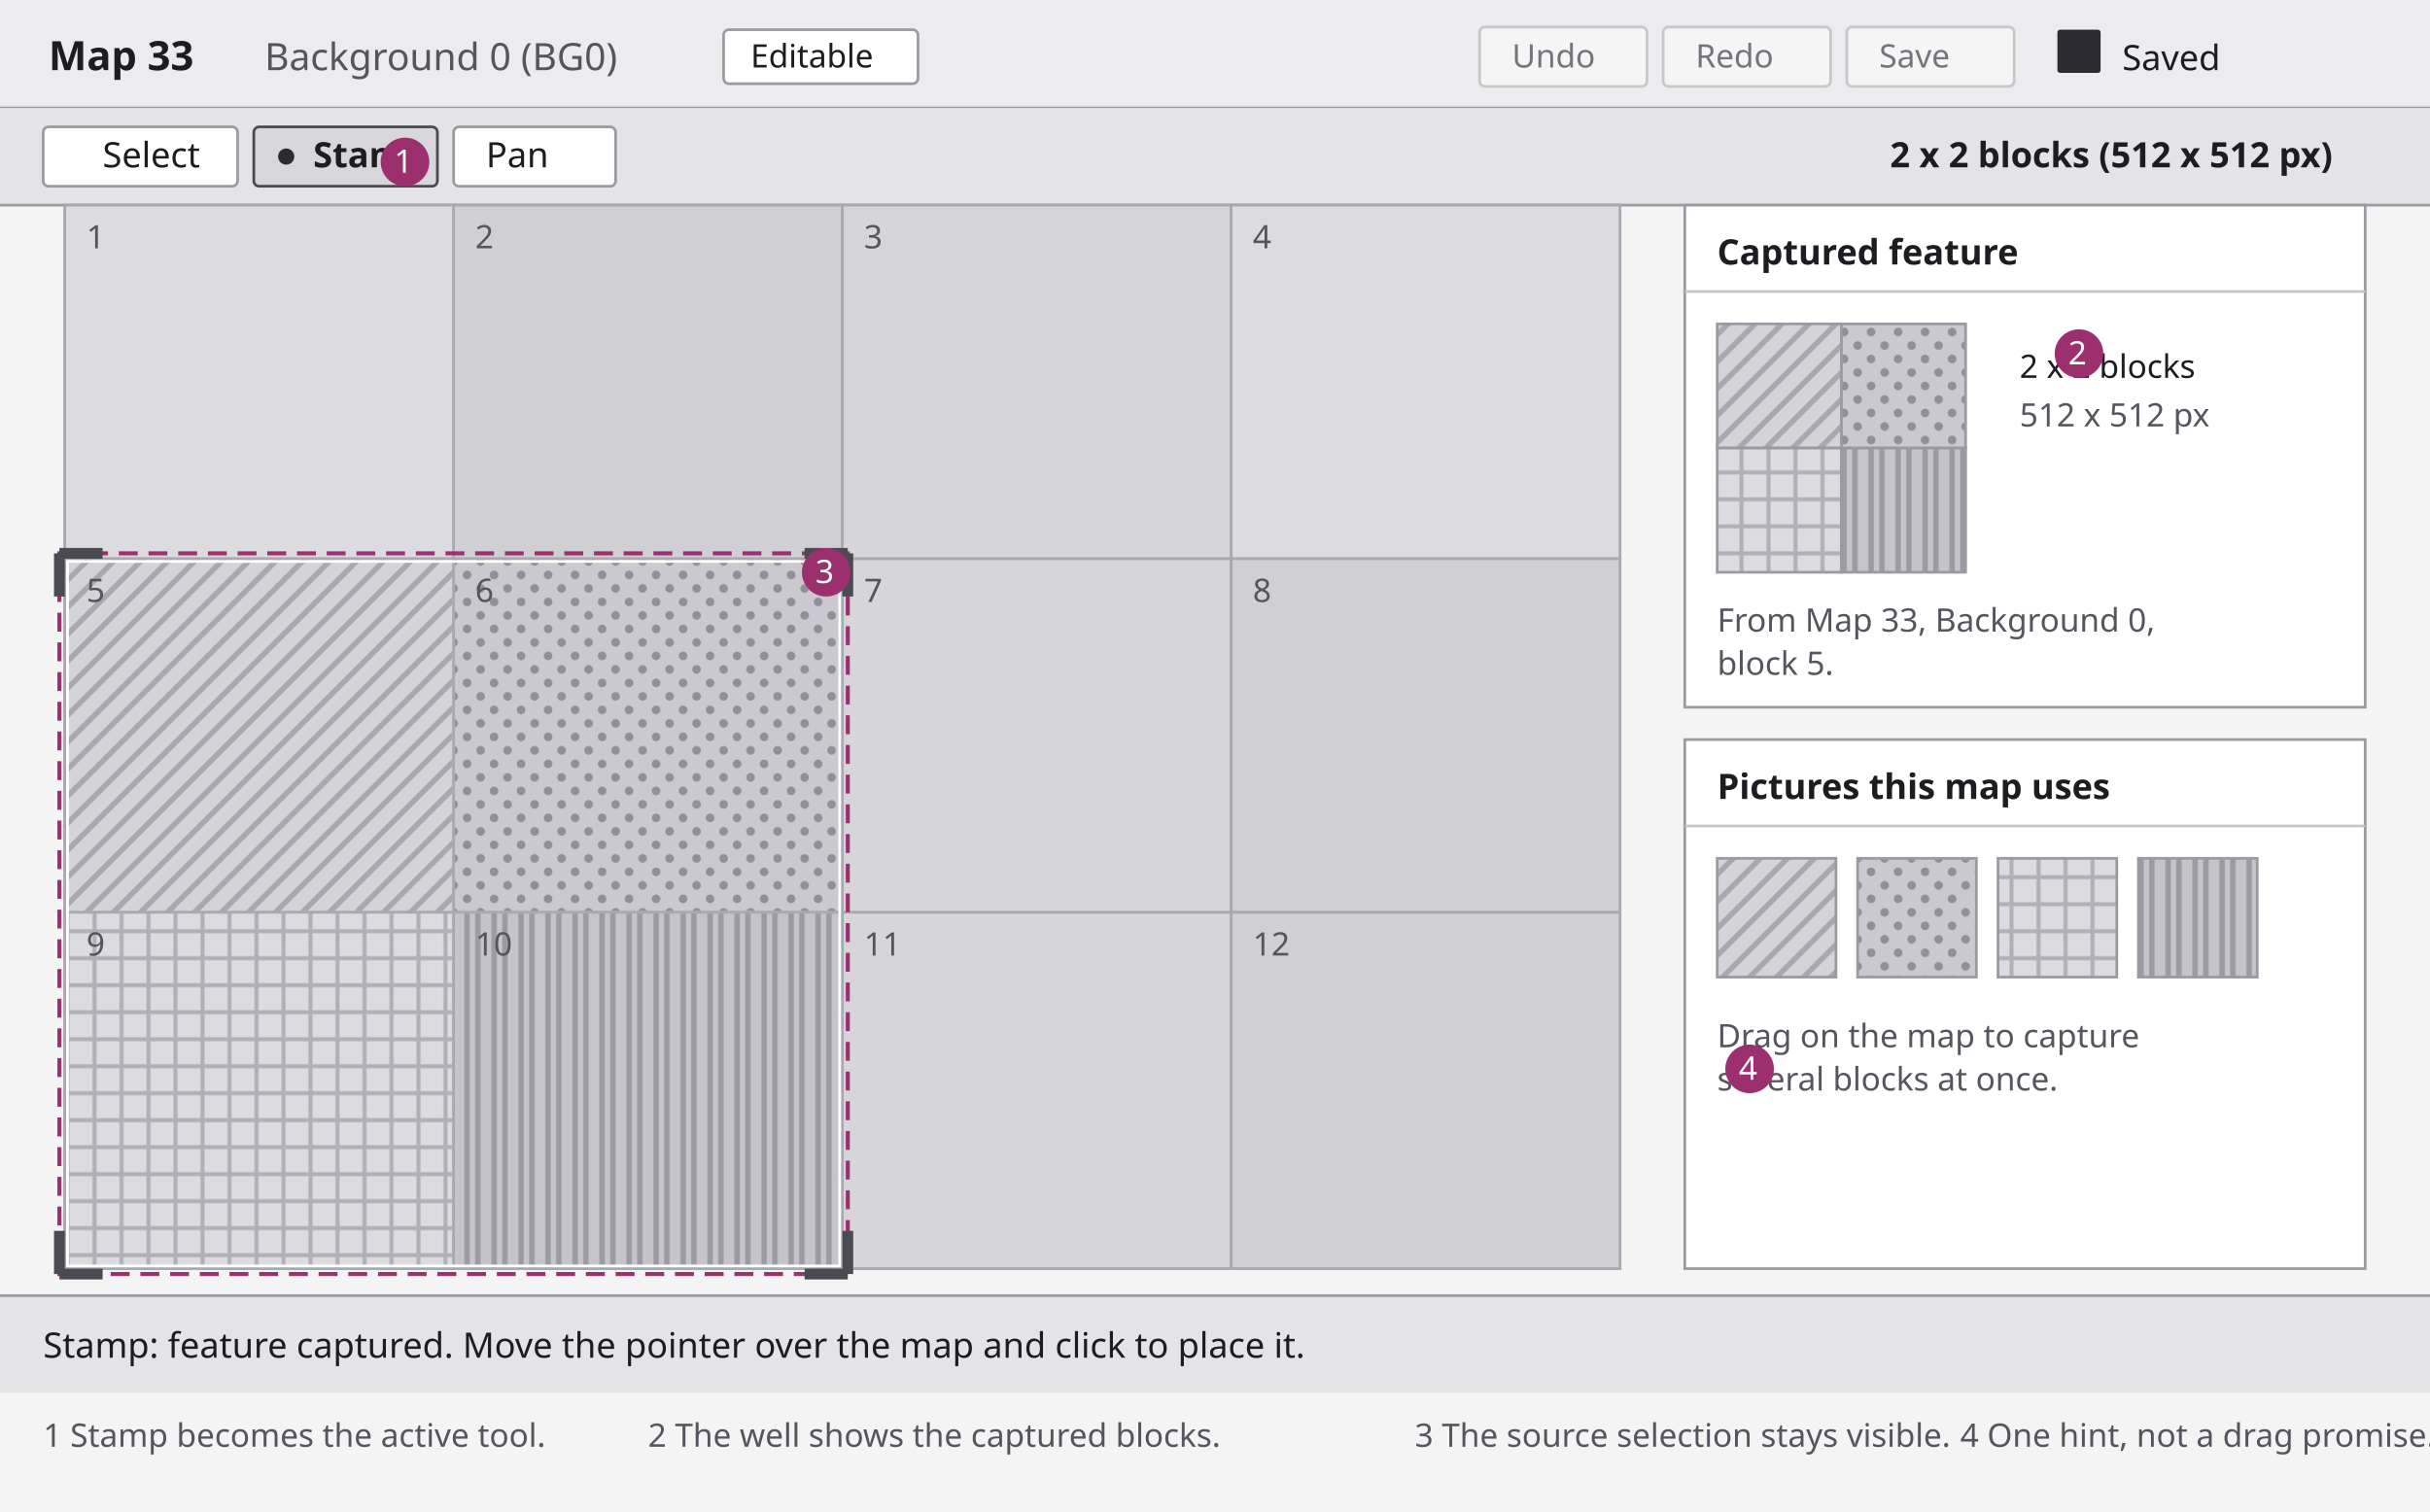
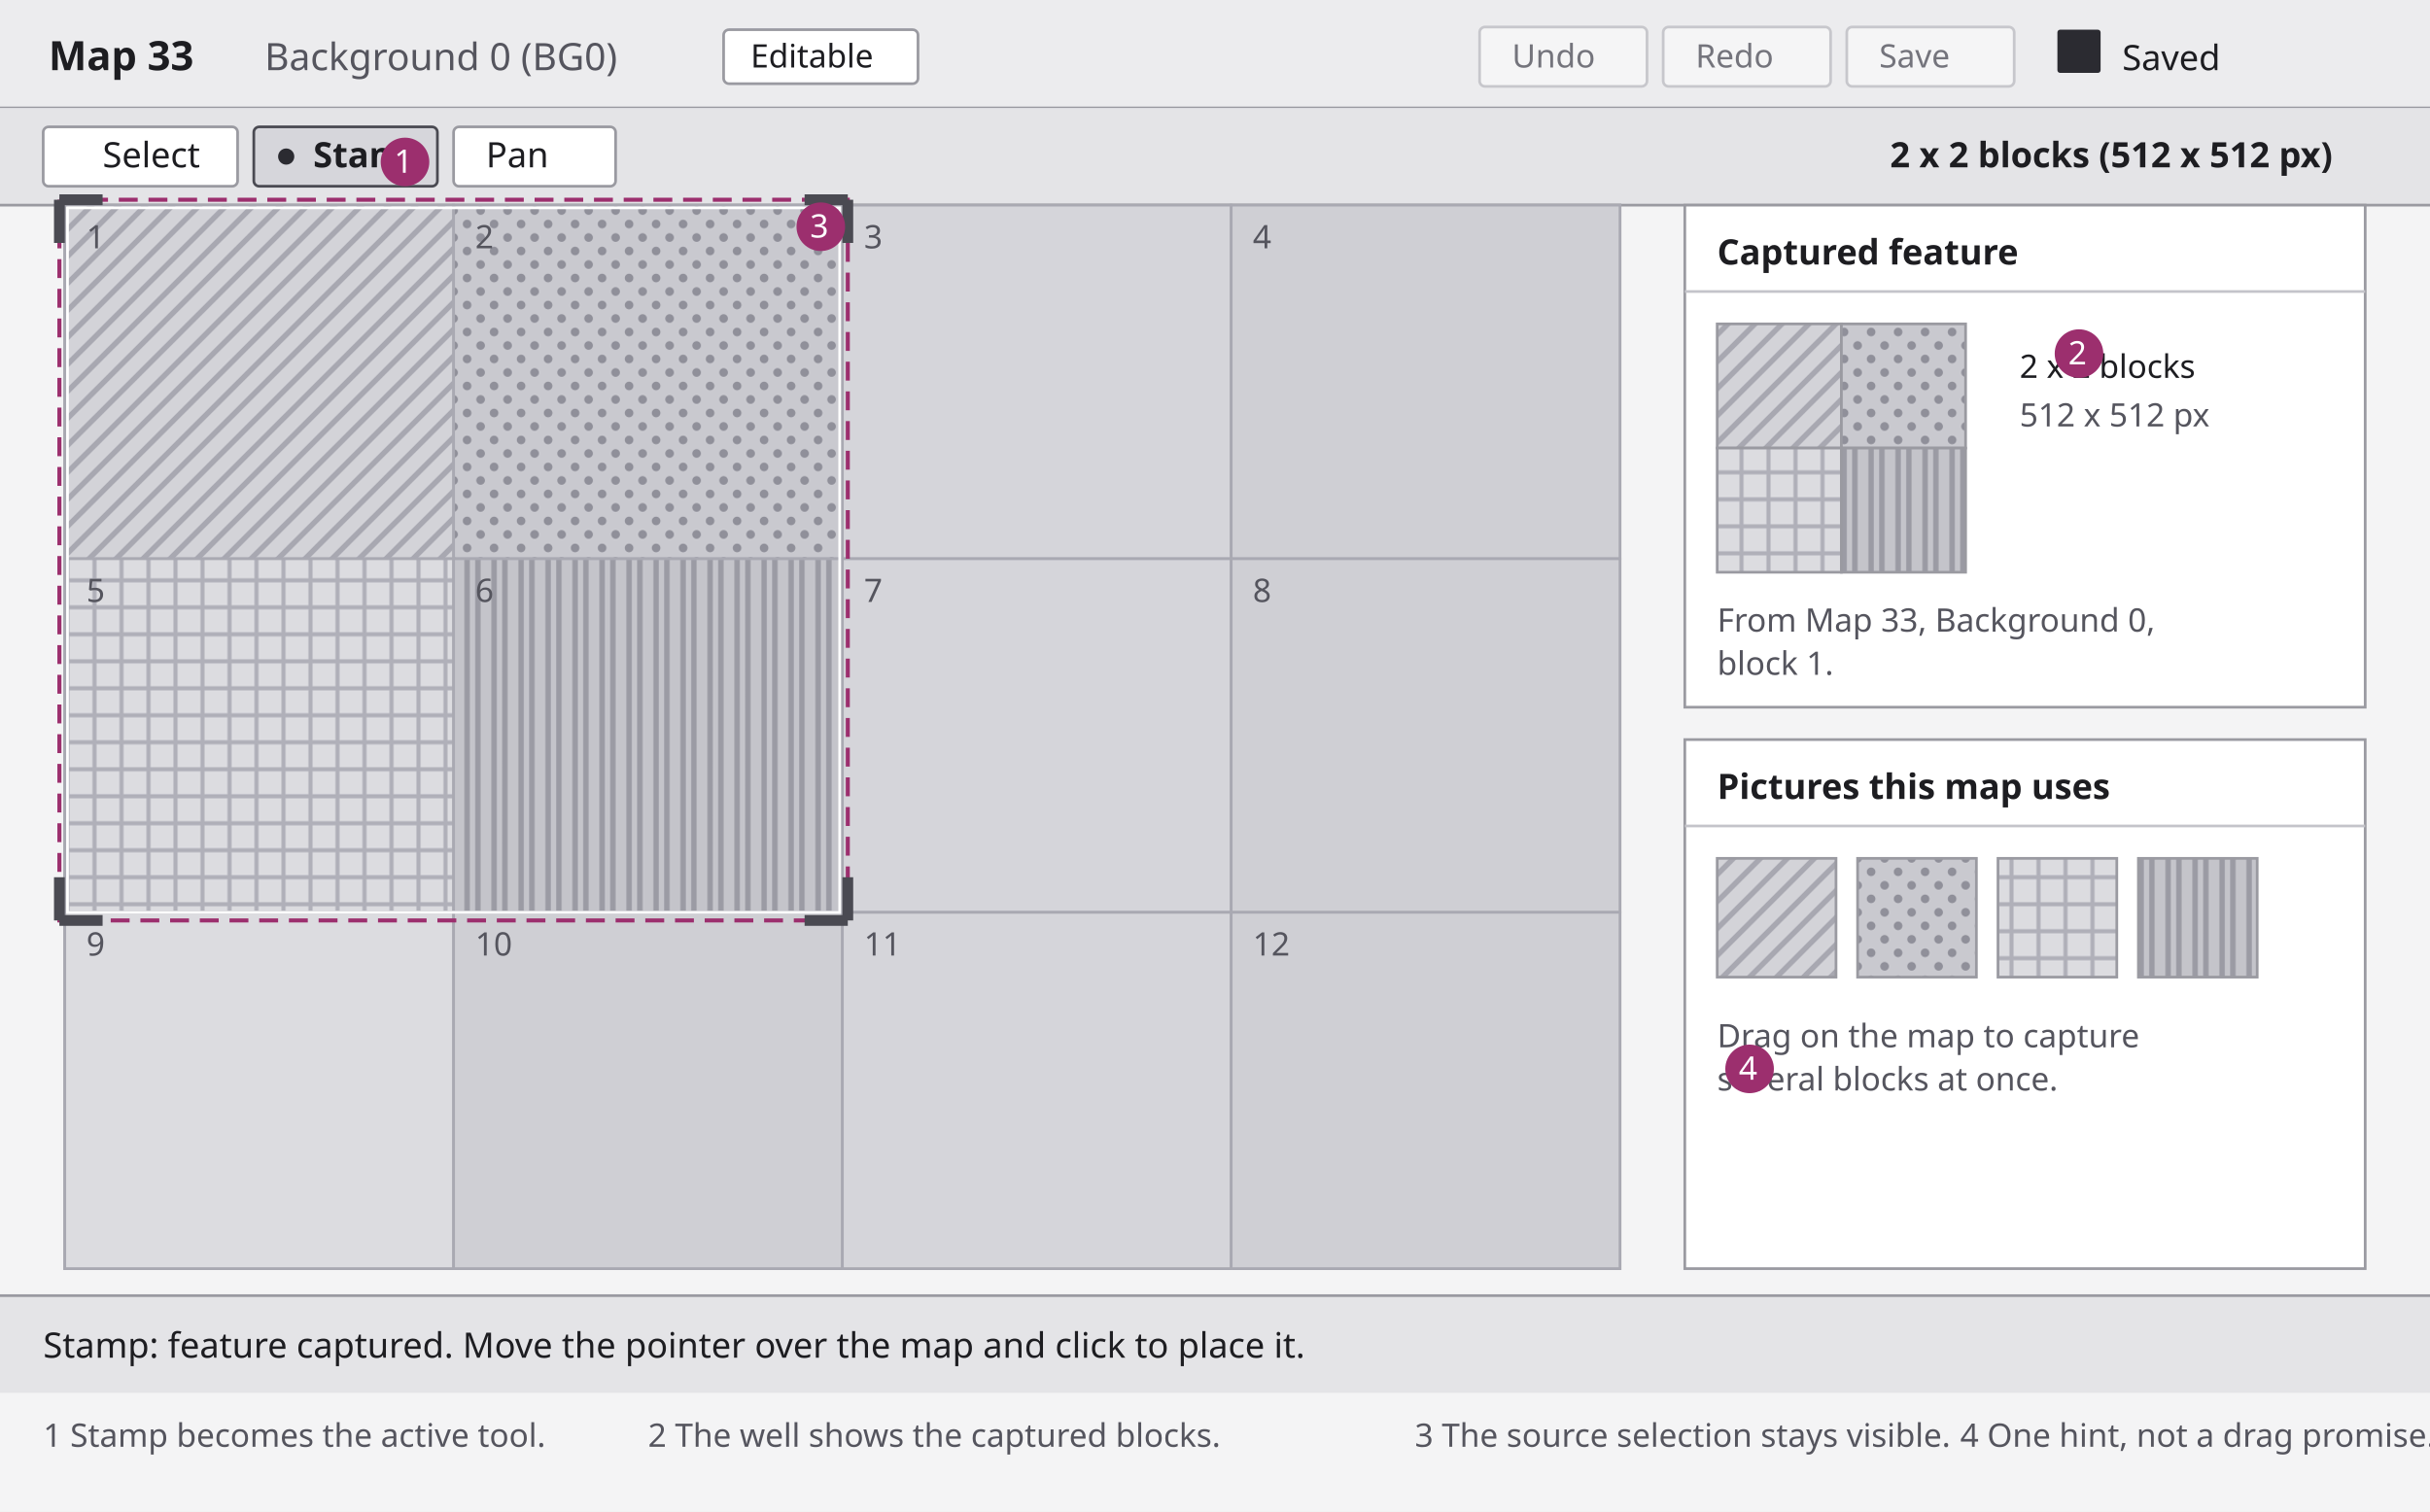
<svg xmlns="http://www.w3.org/2000/svg" viewBox="0 0 900 560" width="900" height="560" role="img" aria-labelledby="t3 d3">
  <defs>
    <pattern id="p-diag" width="10" height="10" patternUnits="userSpaceOnUse">
      <rect width="10" height="10" fill="#d3d3d8" />
      <path d="M-2 2 L2 -2 M0 10 L10 0 M8 12 L12 8" stroke="#a8a8b1" stroke-width="2" />
    </pattern>
    <pattern id="p-dots" width="10" height="10" patternUnits="userSpaceOnUse">
      <rect width="10" height="10" fill="#c9c9cf" />
      <circle cx="3" cy="3" r="1.6" fill="#90909a" />
      <circle cx="8" cy="8" r="1.6" fill="#90909a" />
    </pattern>
    <pattern id="p-cross" width="10" height="10" patternUnits="userSpaceOnUse">
      <rect width="10" height="10" fill="#dcdce0" />
      <path d="M0 5 L10 5 M5 0 L5 10" stroke="#b0b0b9" stroke-width="1.5" />
    </pattern>
    <pattern id="p-vert" width="10" height="10" patternUnits="userSpaceOnUse">
      <rect width="10" height="10" fill="#c4c4ca" />
      <path d="M3 0 L3 10 M7 0 L7 10" stroke="#9b9ba4" stroke-width="2" />
    </pattern>
  </defs>
  <rect x="0" y="0" width="900" height="560" fill="#f4f4f5" />
  <rect x="0" y="0" width="900" height="40" fill="#ececee" />
  <line x1="0" y1="40" x2="900" y2="40" stroke="#9a9aa1" />
  <text x="18" y="26" font-family="Segoe UI, Tahoma, sans-serif" font-size="15" font-weight="700" fill="#1d1d21">Map 33</text>
  <text x="98" y="26" font-family="Segoe UI, Tahoma, sans-serif" font-size="14" fill="#55555e">Background 0 (BG0)</text>
  <rect x="268" y="11" width="72" height="20" rx="2" fill="#ffffff" stroke="#9a9aa1" />
  <text x="278" y="25" font-family="Segoe UI, Tahoma, sans-serif" font-size="12" fill="#1d1d21">Editable</text>
  <g>
    <rect x="548" y="10" width="62" height="22" rx="2" fill="#ffffff" stroke="#9a9aa1" opacity="0.45" />
    <text x="560" y="25" font-family="Segoe UI, Tahoma, sans-serif" font-size="12" fill="#74747c">Undo</text>
    <rect x="616" y="10" width="62" height="22" rx="2" fill="#ffffff" stroke="#9a9aa1" opacity="0.45" />
    <text x="628" y="25" font-family="Segoe UI, Tahoma, sans-serif" font-size="12" fill="#74747c">Redo</text>
    <rect x="684" y="10" width="62" height="22" rx="2" fill="#ffffff" stroke="#9a9aa1" opacity="0.45" />
    <text x="696" y="25" font-family="Segoe UI, Tahoma, sans-serif" font-size="12" fill="#74747c">Save</text>
  </g>
  <rect x="762" y="11" width="16" height="16" rx="1" fill="#2b2b31" />
  <text x="786" y="26" font-family="Segoe UI, Tahoma, sans-serif" font-size="13" fill="#1d1d21">Saved</text>
  <rect x="0" y="40" width="900" height="36" fill="#e4e4e7" />
  <line x1="0" y1="76" x2="900" y2="76" stroke="#9a9aa1" />
  <rect x="16" y="47" width="72" height="22" rx="2" fill="#ffffff" stroke="#9a9aa1" />
  <text x="38" y="62" font-family="Segoe UI, Tahoma, sans-serif" font-size="13" fill="#1d1d21">Select</text>
  <rect x="94" y="47" width="68" height="22" rx="2" fill="#d6d6db" stroke="#4a4a52" />
  <circle cx="106" cy="58" r="3" fill="#2b2b31" />
  <text x="116" y="62" font-family="Segoe UI, Tahoma, sans-serif" font-size="13" font-weight="600" fill="#1d1d21">Stamp</text>
  <rect x="168" y="47" width="60" height="22" rx="2" fill="#ffffff" stroke="#9a9aa1" />
  <text x="180" y="62" font-family="Segoe UI, Tahoma, sans-serif" font-size="13" fill="#1d1d21">Pan</text>
  <text x="700" y="62" font-family="Segoe UI, Tahoma, sans-serif" font-size="13" font-weight="600" fill="#1d1d21">2 x 2 blocks (512 x 512 px)</text>
  <rect x="24" y="76" width="576" height="394" fill="#e6e6e8" stroke="#9a9aa1" />
  <g stroke="#a9a9b2" stroke-width="1">
-     <rect x="24" y="76" width="144" height="131" fill="#dcdce0" />
-     <rect x="168" y="76" width="144" height="131" fill="#cfcfd4" />
+     <rect x="24" y="76" width="144" height="131" fill="url(#p-diag)" />
+     <rect x="168" y="76" width="144" height="131" fill="url(#p-dots)" />
    <rect x="312" y="76" width="144" height="131" fill="#d5d5da" />
-     <rect x="456" y="76" width="144" height="131" fill="#dcdce0" />
-     <rect x="24" y="207" width="144" height="131" fill="url(#p-diag)" />
-     <rect x="168" y="207" width="144" height="131" fill="url(#p-dots)" />
+     <rect x="456" y="76" width="144" height="131" fill="#cfcfd4" />
+     <rect x="24" y="207" width="144" height="131" fill="url(#p-cross)" />
+     <rect x="168" y="207" width="144" height="131" fill="url(#p-vert)" />
    <rect x="312" y="207" width="144" height="131" fill="#d5d5da" />
    <rect x="456" y="207" width="144" height="131" fill="#cfcfd4" />
-     <rect x="24" y="338" width="144" height="132" fill="url(#p-cross)" />
-     <rect x="168" y="338" width="144" height="132" fill="url(#p-vert)" />
+     <rect x="24" y="338" width="144" height="132" fill="#dcdce0" />
+     <rect x="168" y="338" width="144" height="132" fill="#cfcfd4" />
    <rect x="312" y="338" width="144" height="132" fill="#d5d5da" />
    <rect x="456" y="338" width="144" height="132" fill="#cfcfd4" />
  </g>
-   <rect x="22" y="205" width="292" height="267" fill="none" stroke="#9c2f6e" stroke-width="1.5" stroke-dasharray="7 4" />
-   <rect x="25" y="208" width="286" height="261" fill="none" stroke="#ffffff" stroke-width="1" />
-   <path d="M22 205 h16 M22 205 v16 M314 205 h-16 M314 205 v16 M22 472 h16 M22 472 v-16 M314 472 h-16 M314 472 v-16" stroke="#4a4a52" stroke-width="4" fill="none" />
+   <rect x="22" y="74" width="292" height="267" fill="none" stroke="#9c2f6e" stroke-width="1.5" stroke-dasharray="7 4" />
+   <rect x="25" y="77" width="286" height="261" fill="none" stroke="#ffffff" stroke-width="1" />
+   <path d="M22 74 h16 M22 74 v16 M314 74 h-16 M314 74 v16 M22 341 h16 M22 341 v-16 M314 341 h-16 M314 341 v-16" stroke="#4a4a52" stroke-width="4" fill="none" />
  <g font-family="Segoe UI, Tahoma, sans-serif" font-size="12" fill="#55555e">
    <text x="32" y="92">1</text>
    <text x="176" y="92">2</text>
    <text x="320" y="92">3</text>
    <text x="464" y="92">4</text>
    <text x="32" y="223">5</text>
    <text x="176" y="223">6</text>
    <text x="320" y="223">7</text>
    <text x="464" y="223">8</text>
    <text x="32" y="354">9</text>
    <text x="176" y="354">10</text>
    <text x="320" y="354">11</text>
    <text x="464" y="354">12</text>
  </g>
  <rect x="624" y="76" width="252" height="186" fill="#ffffff" stroke="#9a9aa1" />
  <text x="636" y="98" font-family="Segoe UI, Tahoma, sans-serif" font-size="13" font-weight="600" fill="#1d1d21">Captured feature</text>
  <line x1="624" y1="108" x2="876" y2="108" stroke="#c4c4ca" />
  <g stroke="#9a9aa1" stroke-width="1">
    <rect x="636" y="120" width="46" height="46" fill="url(#p-diag)" />
    <rect x="682" y="120" width="46" height="46" fill="url(#p-dots)" />
    <rect x="636" y="166" width="46" height="46" fill="url(#p-cross)" />
    <rect x="682" y="166" width="46" height="46" fill="url(#p-vert)" />
  </g>
  <text x="748" y="140" font-family="Segoe UI, Tahoma, sans-serif" font-size="12" fill="#1d1d21">2 x 2 blocks</text>
  <text x="748" y="158" font-family="Segoe UI, Tahoma, sans-serif" font-size="12" fill="#55555e">512 x 512 px</text>
  <text x="636" y="234" font-family="Segoe UI, Tahoma, sans-serif" font-size="12" fill="#55555e">From Map 33, Background 0,</text>
-   <text x="636" y="250" font-family="Segoe UI, Tahoma, sans-serif" font-size="12" fill="#55555e">block 5.</text>
+   <text x="636" y="250" font-family="Segoe UI, Tahoma, sans-serif" font-size="12" fill="#55555e">block 1.</text>
  <rect x="624" y="274" width="252" height="196" fill="#ffffff" stroke="#9a9aa1" />
  <text x="636" y="296" font-family="Segoe UI, Tahoma, sans-serif" font-size="13" font-weight="600" fill="#1d1d21">Pictures this map uses</text>
  <line x1="624" y1="306" x2="876" y2="306" stroke="#c4c4ca" />
  <rect x="636" y="318" width="44" height="44" fill="url(#p-diag)" stroke="#9a9aa1" />
  <rect x="688" y="318" width="44" height="44" fill="url(#p-dots)" stroke="#9a9aa1" />
  <rect x="740" y="318" width="44" height="44" fill="url(#p-cross)" stroke="#9a9aa1" />
  <rect x="792" y="318" width="44" height="44" fill="url(#p-vert)" stroke="#9a9aa1" />
  <text x="636" y="388" font-family="Segoe UI, Tahoma, sans-serif" font-size="12" fill="#55555e">Drag on the map to capture</text>
  <text x="636" y="404" font-family="Segoe UI, Tahoma, sans-serif" font-size="12" fill="#55555e">several blocks at once.</text>
  <rect x="0" y="480" width="900" height="36" fill="#e4e4e7" />
  <line x1="0" y1="480" x2="900" y2="480" stroke="#9a9aa1" />
  <text x="16" y="503" font-family="Segoe UI, Tahoma, sans-serif" font-size="13" fill="#1d1d21">Stamp: feature captured. Move the pointer over the map and click to place it.</text>
  <g font-family="Segoe UI, Tahoma, sans-serif" font-size="12" fill="#1d1d21">
    <circle cx="150" cy="60" r="9" fill="#9c2f6e" />
    <text x="146" y="64" fill="#ffffff">1</text>
    <circle cx="770" cy="131" r="9" fill="#9c2f6e" />
    <text x="766" y="135" fill="#ffffff">2</text>
-     <circle cx="306" cy="212" r="9" fill="#9c2f6e" />
-     <text x="302" y="216" fill="#ffffff">3</text>
+     <circle cx="304" cy="84" r="9" fill="#9c2f6e" />
+     <text x="300" y="88" fill="#ffffff">3</text>
    <circle cx="648" cy="396" r="9" fill="#9c2f6e" />
    <text x="644" y="400" fill="#ffffff">4</text>
  </g>
  <g font-family="Segoe UI, Tahoma, sans-serif" font-size="12" fill="#55555e">
    <text x="16" y="536">1 Stamp becomes the active tool.</text>
    <text x="240" y="536">2 The well shows the captured blocks.</text>
    <text x="524" y="536">3 The source selection stays visible.</text>
    <text x="726" y="536">4 One hint, not a drag promise.</text>
  </g>
</svg>
